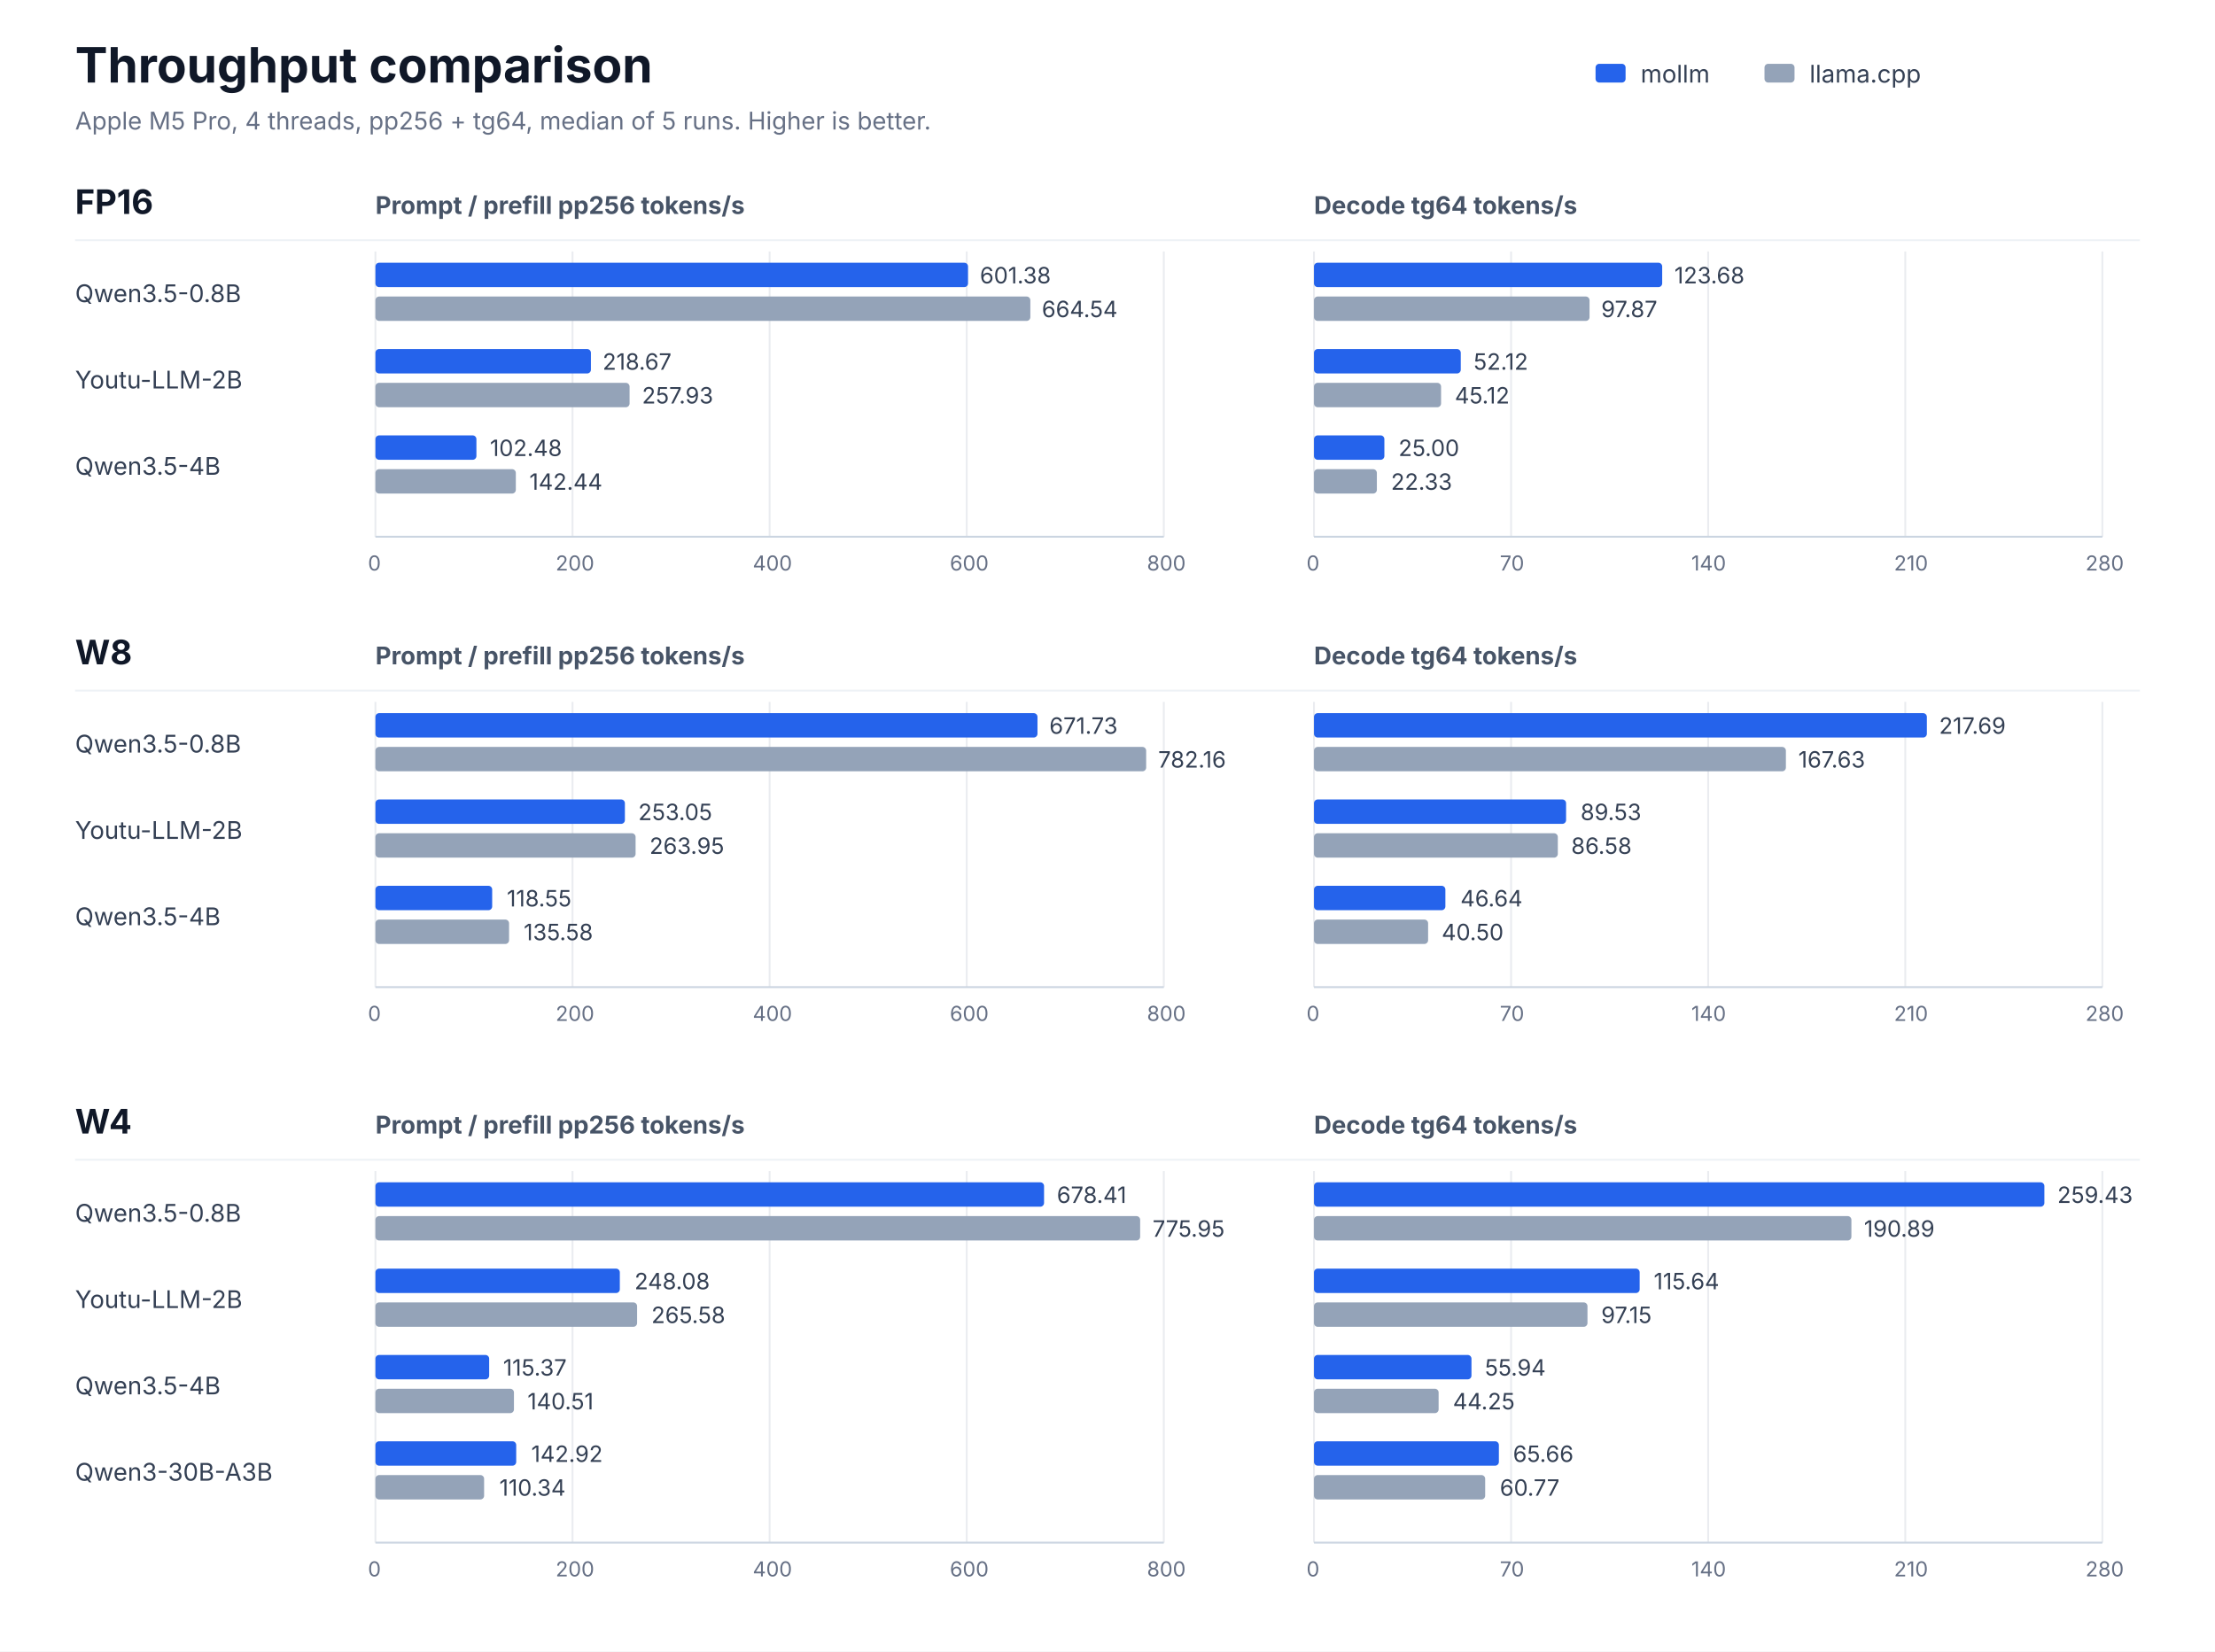
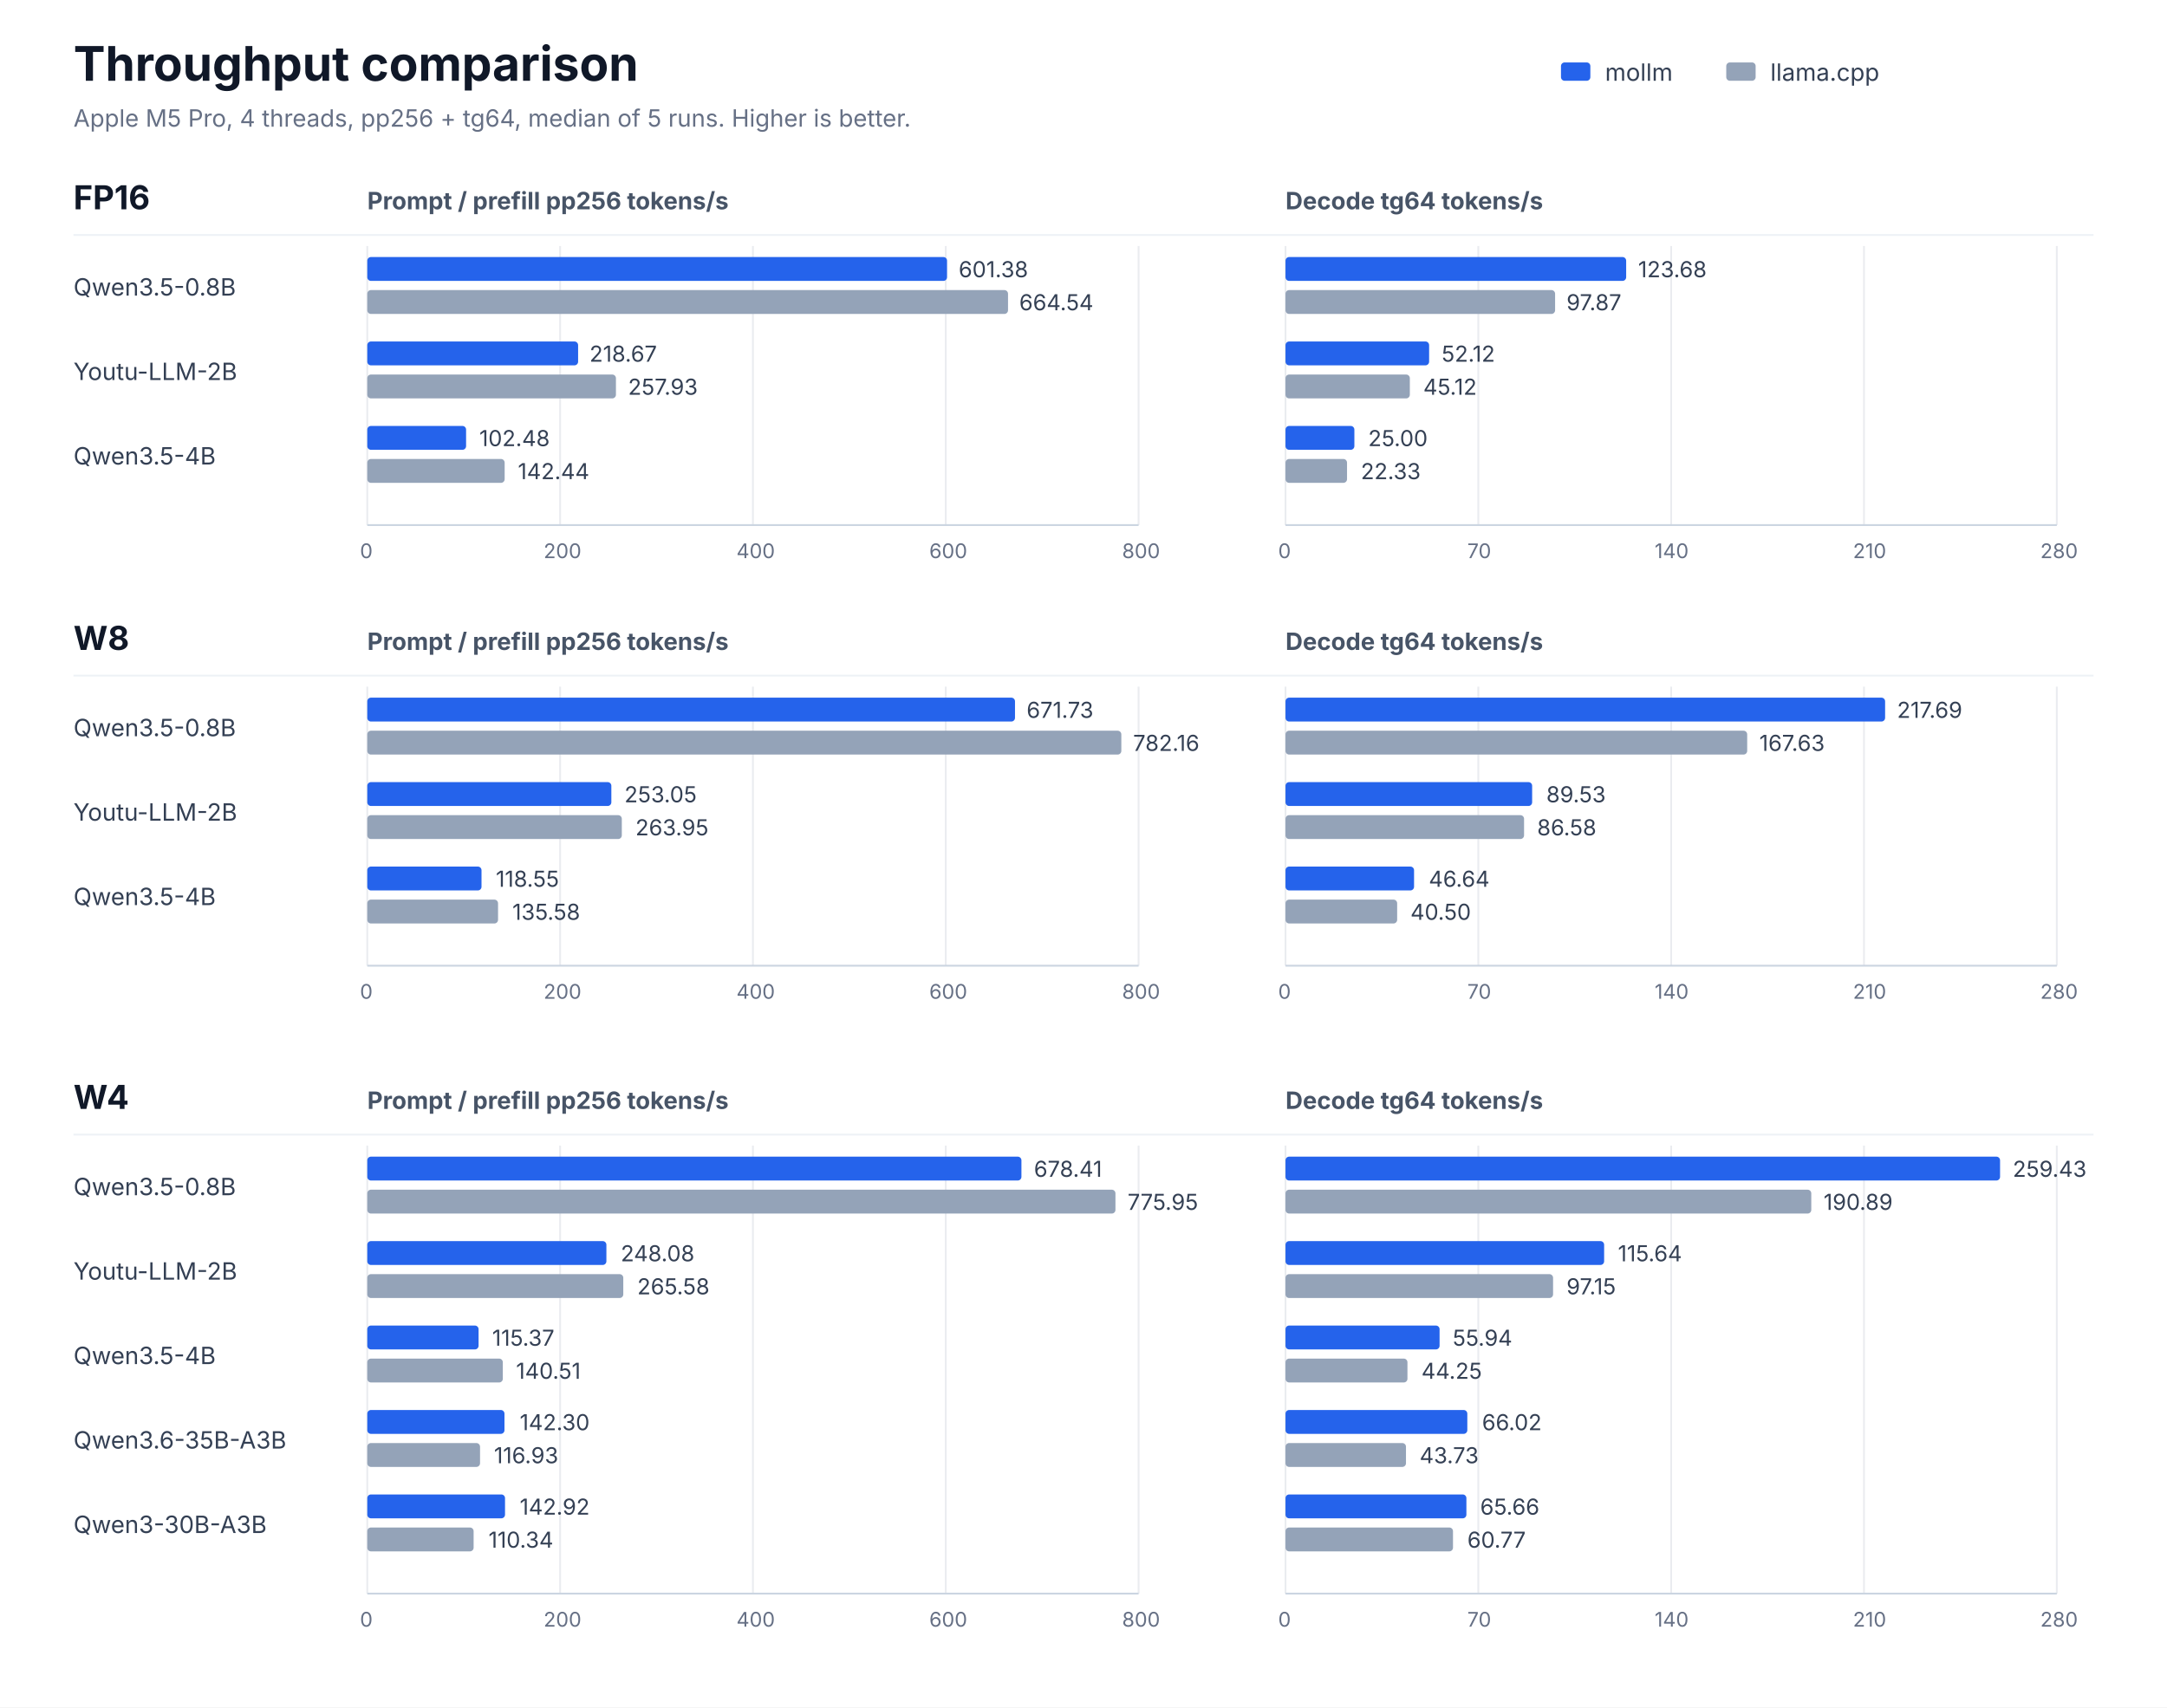
- <svg xmlns="http://www.w3.org/2000/svg" width="1180" height="880" viewBox="0 0 1180 880" role="img" aria-labelledby="title desc">
-   <rect width="1180" height="880" fill="#ffffff" />
+ <svg xmlns="http://www.w3.org/2000/svg" width="1180" height="930" viewBox="0 0 1180 930" role="img" aria-labelledby="title desc">
+   <rect width="1180" height="930" fill="#ffffff" />
  <style>
    .title { font: 700 26px -apple-system, BlinkMacSystemFont, "Segoe UI", sans-serif; fill: #101828; }
    .subtitle { font: 13px -apple-system, BlinkMacSystemFont, "Segoe UI", sans-serif; fill: #667085; }
    .section { font: 700 18px -apple-system, BlinkMacSystemFont, "Segoe UI", sans-serif; fill: #101828; }
    .panel { font: 700 13px -apple-system, BlinkMacSystemFont, "Segoe UI", sans-serif; fill: #475467; }
    .label { font: 13px -apple-system, BlinkMacSystemFont, "Segoe UI", sans-serif; fill: #344054; }
    .tick { font: 11px -apple-system, BlinkMacSystemFont, "Segoe UI", sans-serif; fill: #667085; }
    .value { font: 12px -apple-system, BlinkMacSystemFont, "Segoe UI", sans-serif; fill: #344054; }
    .mollm { fill: #2563eb; }
    .llama { fill: #94a3b8; }
    .grid { stroke: #eaecf0; stroke-width: 1; }
    .axis { stroke: #cbd5e1; stroke-width: 1; }
    .rule { stroke: #eef2f6; stroke-width: 1; }
  </style>
  <text x="40" y="44" class="title">Throughput comparison</text>
  <text x="40" y="69" class="subtitle">Apple M5 Pro, 4 threads, pp256 + tg64, median of 5 runs. Higher is better.</text>
  <rect x="850" y="34" width="16" height="10" rx="2" class="mollm" />
  <text x="874" y="44" class="label">mollm</text>
  <rect x="940" y="34" width="16" height="10" rx="2" class="llama" />
  <text x="964" y="44" class="label">llama.cpp</text>
  <text x="40" y="114" class="section">FP16</text>
  <text x="200" y="114" class="panel">Prompt / prefill pp256 tokens/s</text>
  <text x="700" y="114" class="panel">Decode tg64 tokens/s</text>
  <line x1="40" y1="128" x2="1140" y2="128" class="rule" />
  <line x1="200" y1="134" x2="200" y2="286" class="grid" />
  <line x1="305" y1="134" x2="305" y2="286" class="grid" />
  <line x1="410" y1="134" x2="410" y2="286" class="grid" />
  <line x1="515" y1="134" x2="515" y2="286" class="grid" />
  <line x1="620" y1="134" x2="620" y2="286" class="grid" />
  <line x1="700" y1="134" x2="700" y2="286" class="grid" />
  <line x1="805" y1="134" x2="805" y2="286" class="grid" />
  <line x1="910" y1="134" x2="910" y2="286" class="grid" />
  <line x1="1015" y1="134" x2="1015" y2="286" class="grid" />
  <line x1="1120" y1="134" x2="1120" y2="286" class="grid" />
  <text x="40" y="161" class="label">Qwen3.5-0.8B</text>
  <rect x="200" y="140" width="315.7" height="13" rx="2" class="mollm" />
  <text x="522" y="151" class="value">601.38</text>
  <rect x="200" y="158" width="348.9" height="13" rx="2" class="llama" />
  <text x="555" y="169" class="value">664.54</text>
  <rect x="700" y="140" width="185.5" height="13" rx="2" class="mollm" />
  <text x="892" y="151" class="value">123.68</text>
  <rect x="700" y="158" width="146.8" height="13" rx="2" class="llama" />
  <text x="853" y="169" class="value">97.87</text>
  <text x="40" y="207" class="label">Youtu-LLM-2B</text>
  <rect x="200" y="186" width="114.8" height="13" rx="2" class="mollm" />
  <text x="321" y="197" class="value">218.67</text>
  <rect x="200" y="204" width="135.4" height="13" rx="2" class="llama" />
  <text x="342" y="215" class="value">257.93</text>
  <rect x="700" y="186" width="78.2" height="13" rx="2" class="mollm" />
  <text x="785" y="197" class="value">52.12</text>
  <rect x="700" y="204" width="67.7" height="13" rx="2" class="llama" />
  <text x="775" y="215" class="value">45.12</text>
  <text x="40" y="253" class="label">Qwen3.5-4B</text>
  <rect x="200" y="232" width="53.8" height="13" rx="2" class="mollm" />
  <text x="261" y="243" class="value">102.48</text>
  <rect x="200" y="250" width="74.8" height="13" rx="2" class="llama" />
  <text x="282" y="261" class="value">142.44</text>
  <rect x="700" y="232" width="37.5" height="13" rx="2" class="mollm" />
  <text x="745" y="243" class="value">25.00</text>
  <rect x="700" y="250" width="33.5" height="13" rx="2" class="llama" />
  <text x="741" y="261" class="value">22.33</text>
  <line x1="200" y1="286" x2="620" y2="286" class="axis" />
  <text x="196" y="304" class="tick">0</text>
  <text x="296" y="304" class="tick">200</text>
  <text x="401" y="304" class="tick">400</text>
  <text x="506" y="304" class="tick">600</text>
  <text x="611" y="304" class="tick">800</text>
  <line x1="700" y1="286" x2="1120" y2="286" class="axis" />
  <text x="696" y="304" class="tick">0</text>
  <text x="799" y="304" class="tick">70</text>
  <text x="901" y="304" class="tick">140</text>
  <text x="1009" y="304" class="tick">210</text>
  <text x="1111" y="304" class="tick">280</text>
  <text x="40" y="354" class="section">W8</text>
  <text x="200" y="354" class="panel">Prompt / prefill pp256 tokens/s</text>
  <text x="700" y="354" class="panel">Decode tg64 tokens/s</text>
  <line x1="40" y1="368" x2="1140" y2="368" class="rule" />
  <line x1="200" y1="374" x2="200" y2="526" class="grid" />
  <line x1="305" y1="374" x2="305" y2="526" class="grid" />
  <line x1="410" y1="374" x2="410" y2="526" class="grid" />
  <line x1="515" y1="374" x2="515" y2="526" class="grid" />
  <line x1="620" y1="374" x2="620" y2="526" class="grid" />
  <line x1="700" y1="374" x2="700" y2="526" class="grid" />
  <line x1="805" y1="374" x2="805" y2="526" class="grid" />
  <line x1="910" y1="374" x2="910" y2="526" class="grid" />
  <line x1="1015" y1="374" x2="1015" y2="526" class="grid" />
  <line x1="1120" y1="374" x2="1120" y2="526" class="grid" />
  <text x="40" y="401" class="label">Qwen3.5-0.8B</text>
  <rect x="200" y="380" width="352.7" height="13" rx="2" class="mollm" />
  <text x="559" y="391" class="value">671.73</text>
  <rect x="200" y="398" width="410.6" height="13" rx="2" class="llama" />
  <text x="617" y="409" class="value">782.16</text>
  <rect x="700" y="380" width="326.5" height="13" rx="2" class="mollm" />
  <text x="1033" y="391" class="value">217.69</text>
  <rect x="700" y="398" width="251.4" height="13" rx="2" class="llama" />
  <text x="958" y="409" class="value">167.63</text>
  <text x="40" y="447" class="label">Youtu-LLM-2B</text>
  <rect x="200" y="426" width="132.9" height="13" rx="2" class="mollm" />
  <text x="340" y="437" class="value">253.05</text>
  <rect x="200" y="444" width="138.6" height="13" rx="2" class="llama" />
  <text x="346" y="455" class="value">263.95</text>
  <rect x="700" y="426" width="134.3" height="13" rx="2" class="mollm" />
  <text x="842" y="437" class="value">89.53</text>
  <rect x="700" y="444" width="129.9" height="13" rx="2" class="llama" />
  <text x="837" y="455" class="value">86.58</text>
  <text x="40" y="493" class="label">Qwen3.5-4B</text>
  <rect x="200" y="472" width="62.2" height="13" rx="2" class="mollm" />
  <text x="270" y="483" class="value">118.55</text>
  <rect x="200" y="490" width="71.2" height="13" rx="2" class="llama" />
  <text x="279" y="501" class="value">135.58</text>
  <rect x="700" y="472" width="70.0" height="13" rx="2" class="mollm" />
  <text x="778" y="483" class="value">46.64</text>
  <rect x="700" y="490" width="60.8" height="13" rx="2" class="llama" />
  <text x="768" y="501" class="value">40.50</text>
  <line x1="200" y1="526" x2="620" y2="526" class="axis" />
  <text x="196" y="544" class="tick">0</text>
  <text x="296" y="544" class="tick">200</text>
  <text x="401" y="544" class="tick">400</text>
  <text x="506" y="544" class="tick">600</text>
  <text x="611" y="544" class="tick">800</text>
  <line x1="700" y1="526" x2="1120" y2="526" class="axis" />
  <text x="696" y="544" class="tick">0</text>
  <text x="799" y="544" class="tick">70</text>
  <text x="901" y="544" class="tick">140</text>
  <text x="1009" y="544" class="tick">210</text>
  <text x="1111" y="544" class="tick">280</text>
  <text x="40" y="604" class="section">W4</text>
  <text x="200" y="604" class="panel">Prompt / prefill pp256 tokens/s</text>
  <text x="700" y="604" class="panel">Decode tg64 tokens/s</text>
  <line x1="40" y1="618" x2="1140" y2="618" class="rule" />
-   <line x1="200" y1="624" x2="200" y2="822" class="grid" />
-   <line x1="305" y1="624" x2="305" y2="822" class="grid" />
-   <line x1="410" y1="624" x2="410" y2="822" class="grid" />
-   <line x1="515" y1="624" x2="515" y2="822" class="grid" />
-   <line x1="620" y1="624" x2="620" y2="822" class="grid" />
-   <line x1="700" y1="624" x2="700" y2="822" class="grid" />
-   <line x1="805" y1="624" x2="805" y2="822" class="grid" />
-   <line x1="910" y1="624" x2="910" y2="822" class="grid" />
-   <line x1="1015" y1="624" x2="1015" y2="822" class="grid" />
-   <line x1="1120" y1="624" x2="1120" y2="822" class="grid" />
+   <line x1="200" y1="624" x2="200" y2="868" class="grid" />
+   <line x1="305" y1="624" x2="305" y2="868" class="grid" />
+   <line x1="410" y1="624" x2="410" y2="868" class="grid" />
+   <line x1="515" y1="624" x2="515" y2="868" class="grid" />
+   <line x1="620" y1="624" x2="620" y2="868" class="grid" />
+   <line x1="700" y1="624" x2="700" y2="868" class="grid" />
+   <line x1="805" y1="624" x2="805" y2="868" class="grid" />
+   <line x1="910" y1="624" x2="910" y2="868" class="grid" />
+   <line x1="1015" y1="624" x2="1015" y2="868" class="grid" />
+   <line x1="1120" y1="624" x2="1120" y2="868" class="grid" />
  <text x="40" y="651" class="label">Qwen3.5-0.8B</text>
  <rect x="200" y="630" width="356.2" height="13" rx="2" class="mollm" />
  <text x="563" y="641" class="value">678.41</text>
  <rect x="200" y="648" width="407.4" height="13" rx="2" class="llama" />
  <text x="614" y="659" class="value">775.95</text>
  <rect x="700" y="630" width="389.1" height="13" rx="2" class="mollm" />
  <text x="1096" y="641" class="value">259.43</text>
  <rect x="700" y="648" width="286.3" height="13" rx="2" class="llama" />
  <text x="993" y="659" class="value">190.89</text>
  <text x="40" y="697" class="label">Youtu-LLM-2B</text>
  <rect x="200" y="676" width="130.2" height="13" rx="2" class="mollm" />
  <text x="338" y="687" class="value">248.08</text>
  <rect x="200" y="694" width="139.4" height="13" rx="2" class="llama" />
  <text x="347" y="705" class="value">265.58</text>
  <rect x="700" y="676" width="173.5" height="13" rx="2" class="mollm" />
  <text x="881" y="687" class="value">115.64</text>
  <rect x="700" y="694" width="145.7" height="13" rx="2" class="llama" />
  <text x="853" y="705" class="value">97.15</text>
  <text x="40" y="743" class="label">Qwen3.5-4B</text>
  <rect x="200" y="722" width="60.6" height="13" rx="2" class="mollm" />
  <text x="268" y="733" class="value">115.37</text>
  <rect x="200" y="740" width="73.8" height="13" rx="2" class="llama" />
  <text x="281" y="751" class="value">140.51</text>
  <rect x="700" y="722" width="83.9" height="13" rx="2" class="mollm" />
  <text x="791" y="733" class="value">55.94</text>
  <rect x="700" y="740" width="66.4" height="13" rx="2" class="llama" />
  <text x="774" y="751" class="value">44.25</text>
-   <text x="40" y="789" class="label">Qwen3-30B-A3B</text>
-   <rect x="200" y="768" width="75.0" height="13" rx="2" class="mollm" />
-   <text x="283" y="779" class="value">142.92</text>
-   <rect x="200" y="786" width="57.9" height="13" rx="2" class="llama" />
-   <text x="266" y="797" class="value">110.34</text>
-   <rect x="700" y="768" width="98.5" height="13" rx="2" class="mollm" />
-   <text x="806" y="779" class="value">65.66</text>
-   <rect x="700" y="786" width="91.2" height="13" rx="2" class="llama" />
-   <text x="799" y="797" class="value">60.77</text>
-   <line x1="200" y1="822" x2="620" y2="822" class="axis" />
-   <text x="196" y="840" class="tick">0</text>
-   <text x="296" y="840" class="tick">200</text>
-   <text x="401" y="840" class="tick">400</text>
-   <text x="506" y="840" class="tick">600</text>
-   <text x="611" y="840" class="tick">800</text>
-   <line x1="700" y1="822" x2="1120" y2="822" class="axis" />
-   <text x="696" y="840" class="tick">0</text>
-   <text x="799" y="840" class="tick">70</text>
-   <text x="901" y="840" class="tick">140</text>
-   <text x="1009" y="840" class="tick">210</text>
-   <text x="1111" y="840" class="tick">280</text>
+   <text x="40" y="789" class="label">Qwen3.6-35B-A3B</text>
+   <rect x="200" y="768" width="74.7" height="13" rx="2" class="mollm" />
+   <text x="283" y="779" class="value">142.30</text>
+   <rect x="200" y="786" width="61.4" height="13" rx="2" class="llama" />
+   <text x="269" y="797" class="value">116.93</text>
+   <rect x="700" y="768" width="99.0" height="13" rx="2" class="mollm" />
+   <text x="807" y="779" class="value">66.02</text>
+   <rect x="700" y="786" width="65.6" height="13" rx="2" class="llama" />
+   <text x="773" y="797" class="value">43.73</text>
+   <text x="40" y="835" class="label">Qwen3-30B-A3B</text>
+   <rect x="200" y="814" width="75.0" height="13" rx="2" class="mollm" />
+   <text x="283" y="825" class="value">142.92</text>
+   <rect x="200" y="832" width="57.9" height="13" rx="2" class="llama" />
+   <text x="266" y="843" class="value">110.34</text>
+   <rect x="700" y="814" width="98.5" height="13" rx="2" class="mollm" />
+   <text x="806" y="825" class="value">65.66</text>
+   <rect x="700" y="832" width="91.2" height="13" rx="2" class="llama" />
+   <text x="799" y="843" class="value">60.77</text>
+   <line x1="200" y1="868" x2="620" y2="868" class="axis" />
+   <text x="196" y="886" class="tick">0</text>
+   <text x="296" y="886" class="tick">200</text>
+   <text x="401" y="886" class="tick">400</text>
+   <text x="506" y="886" class="tick">600</text>
+   <text x="611" y="886" class="tick">800</text>
+   <line x1="700" y1="868" x2="1120" y2="868" class="axis" />
+   <text x="696" y="886" class="tick">0</text>
+   <text x="799" y="886" class="tick">70</text>
+   <text x="901" y="886" class="tick">140</text>
+   <text x="1009" y="886" class="tick">210</text>
+   <text x="1111" y="886" class="tick">280</text>
</svg>
